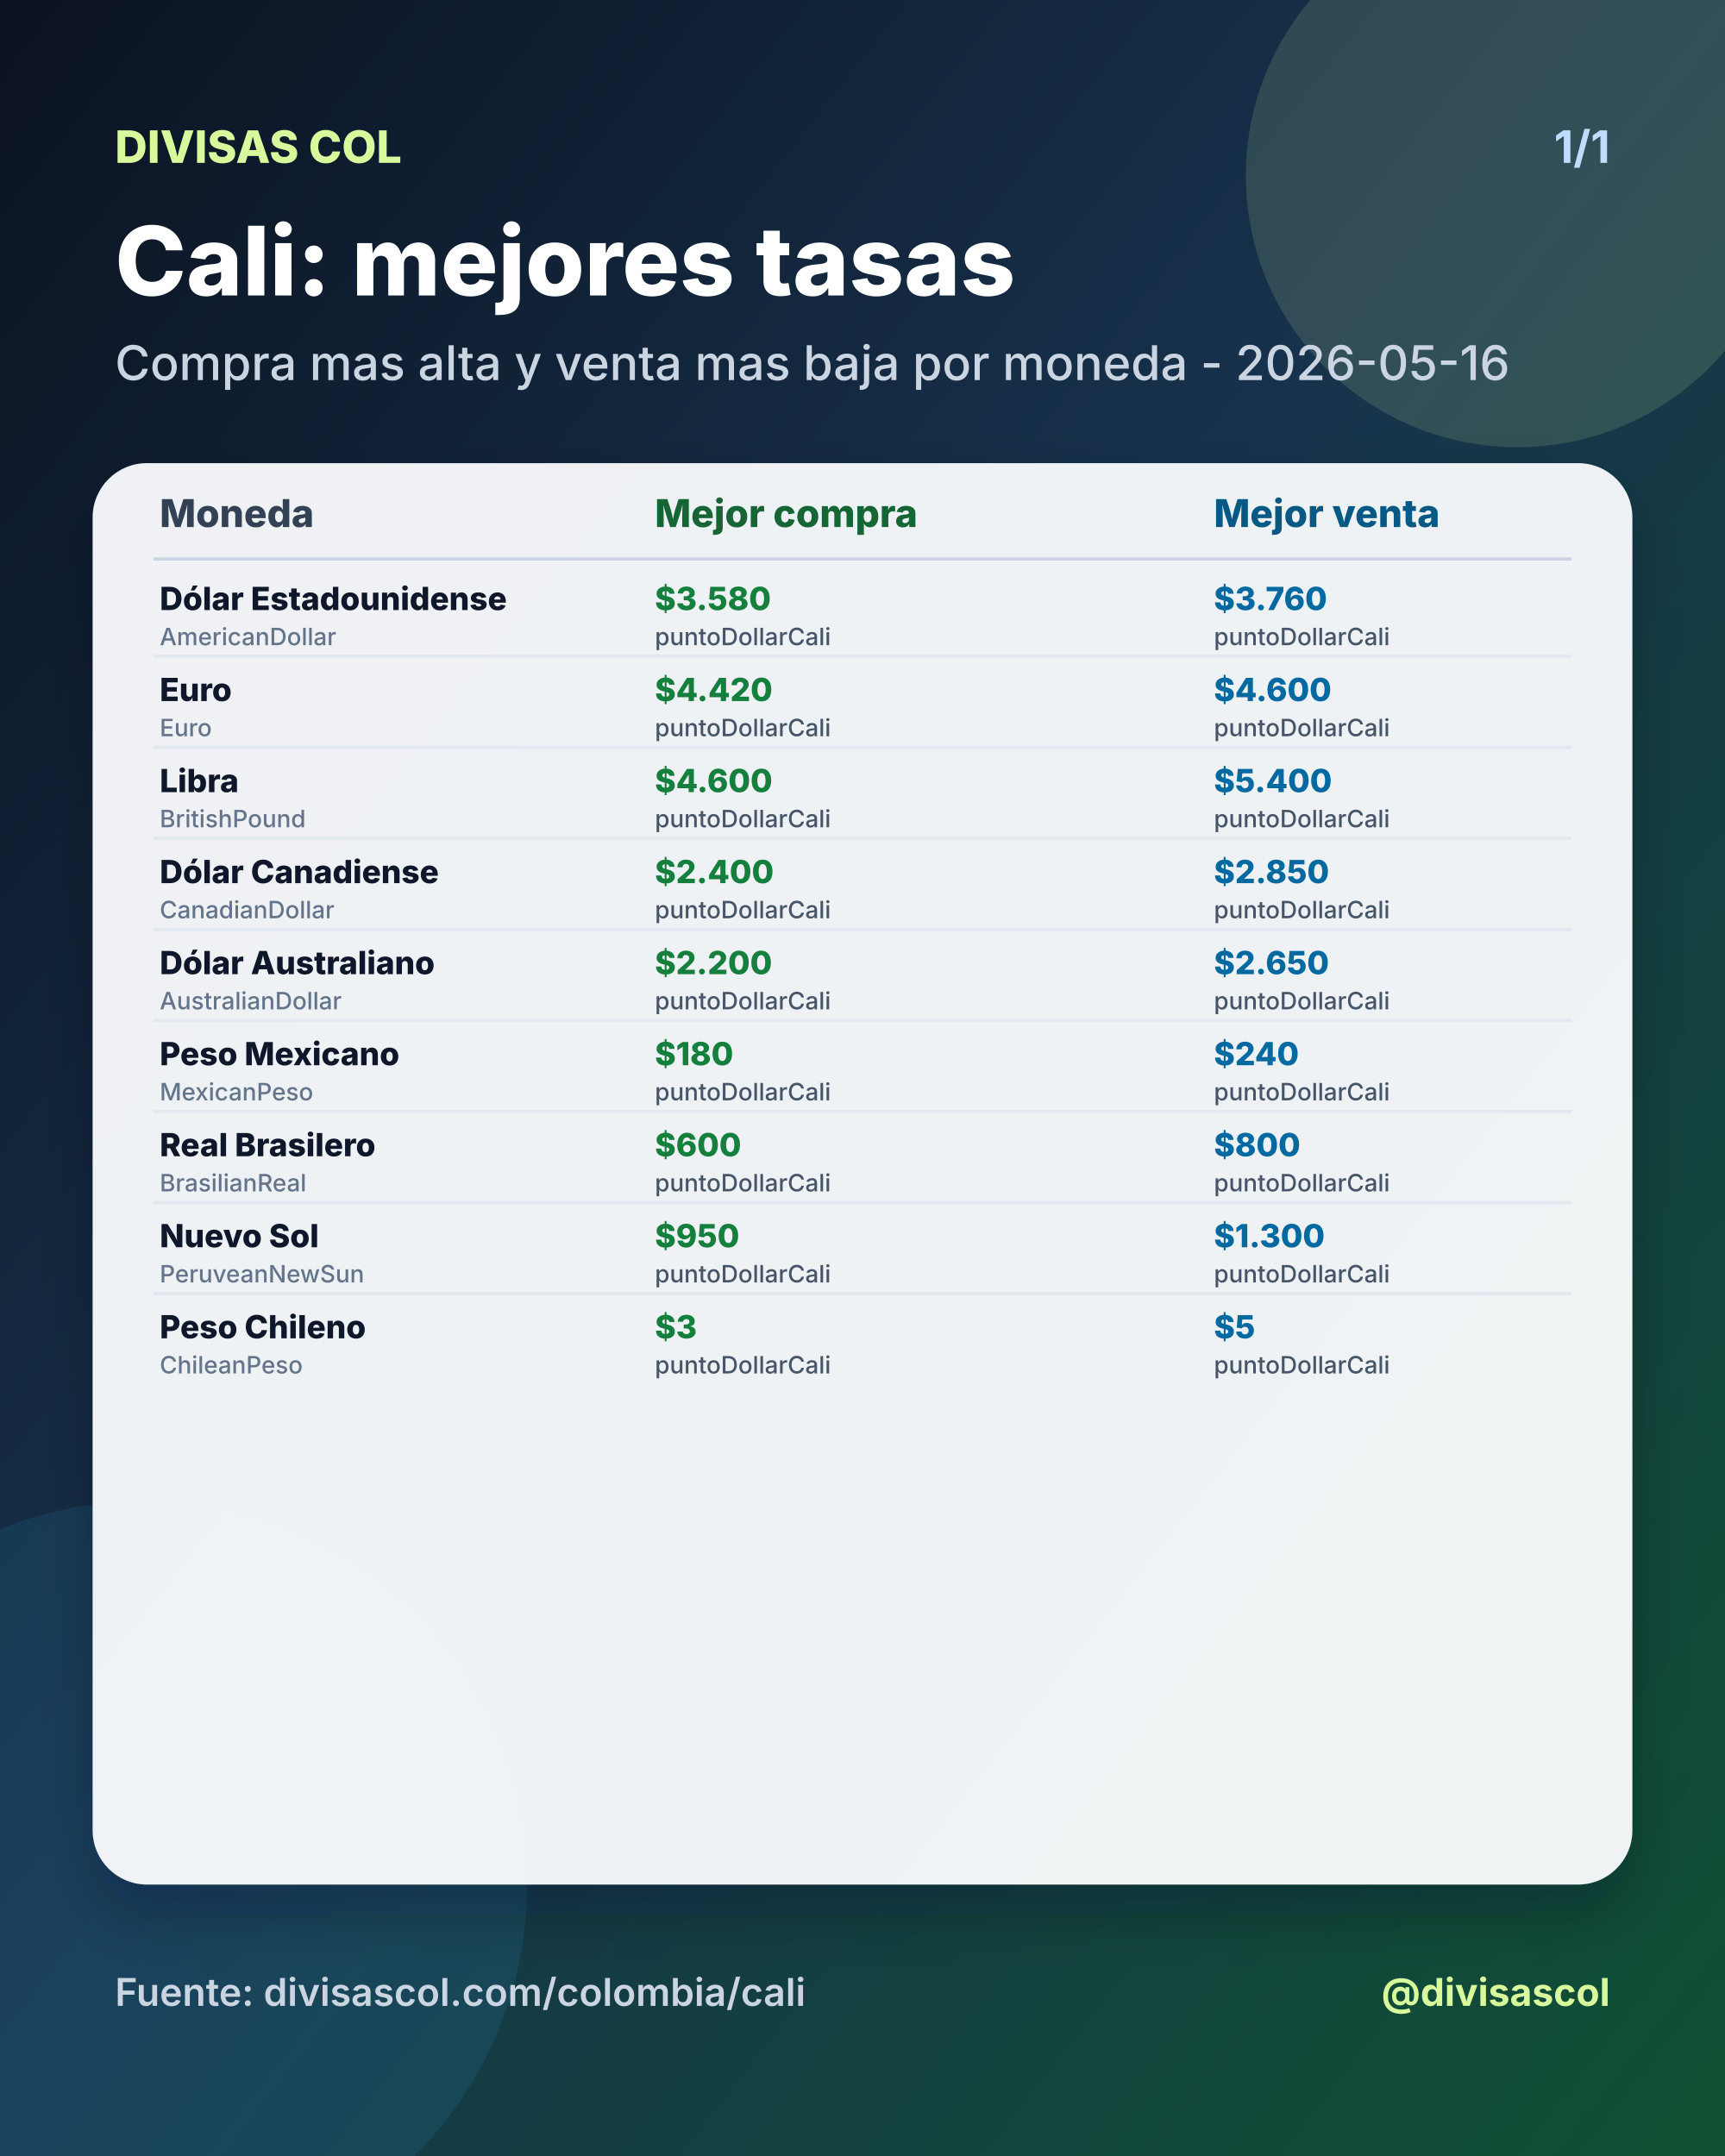
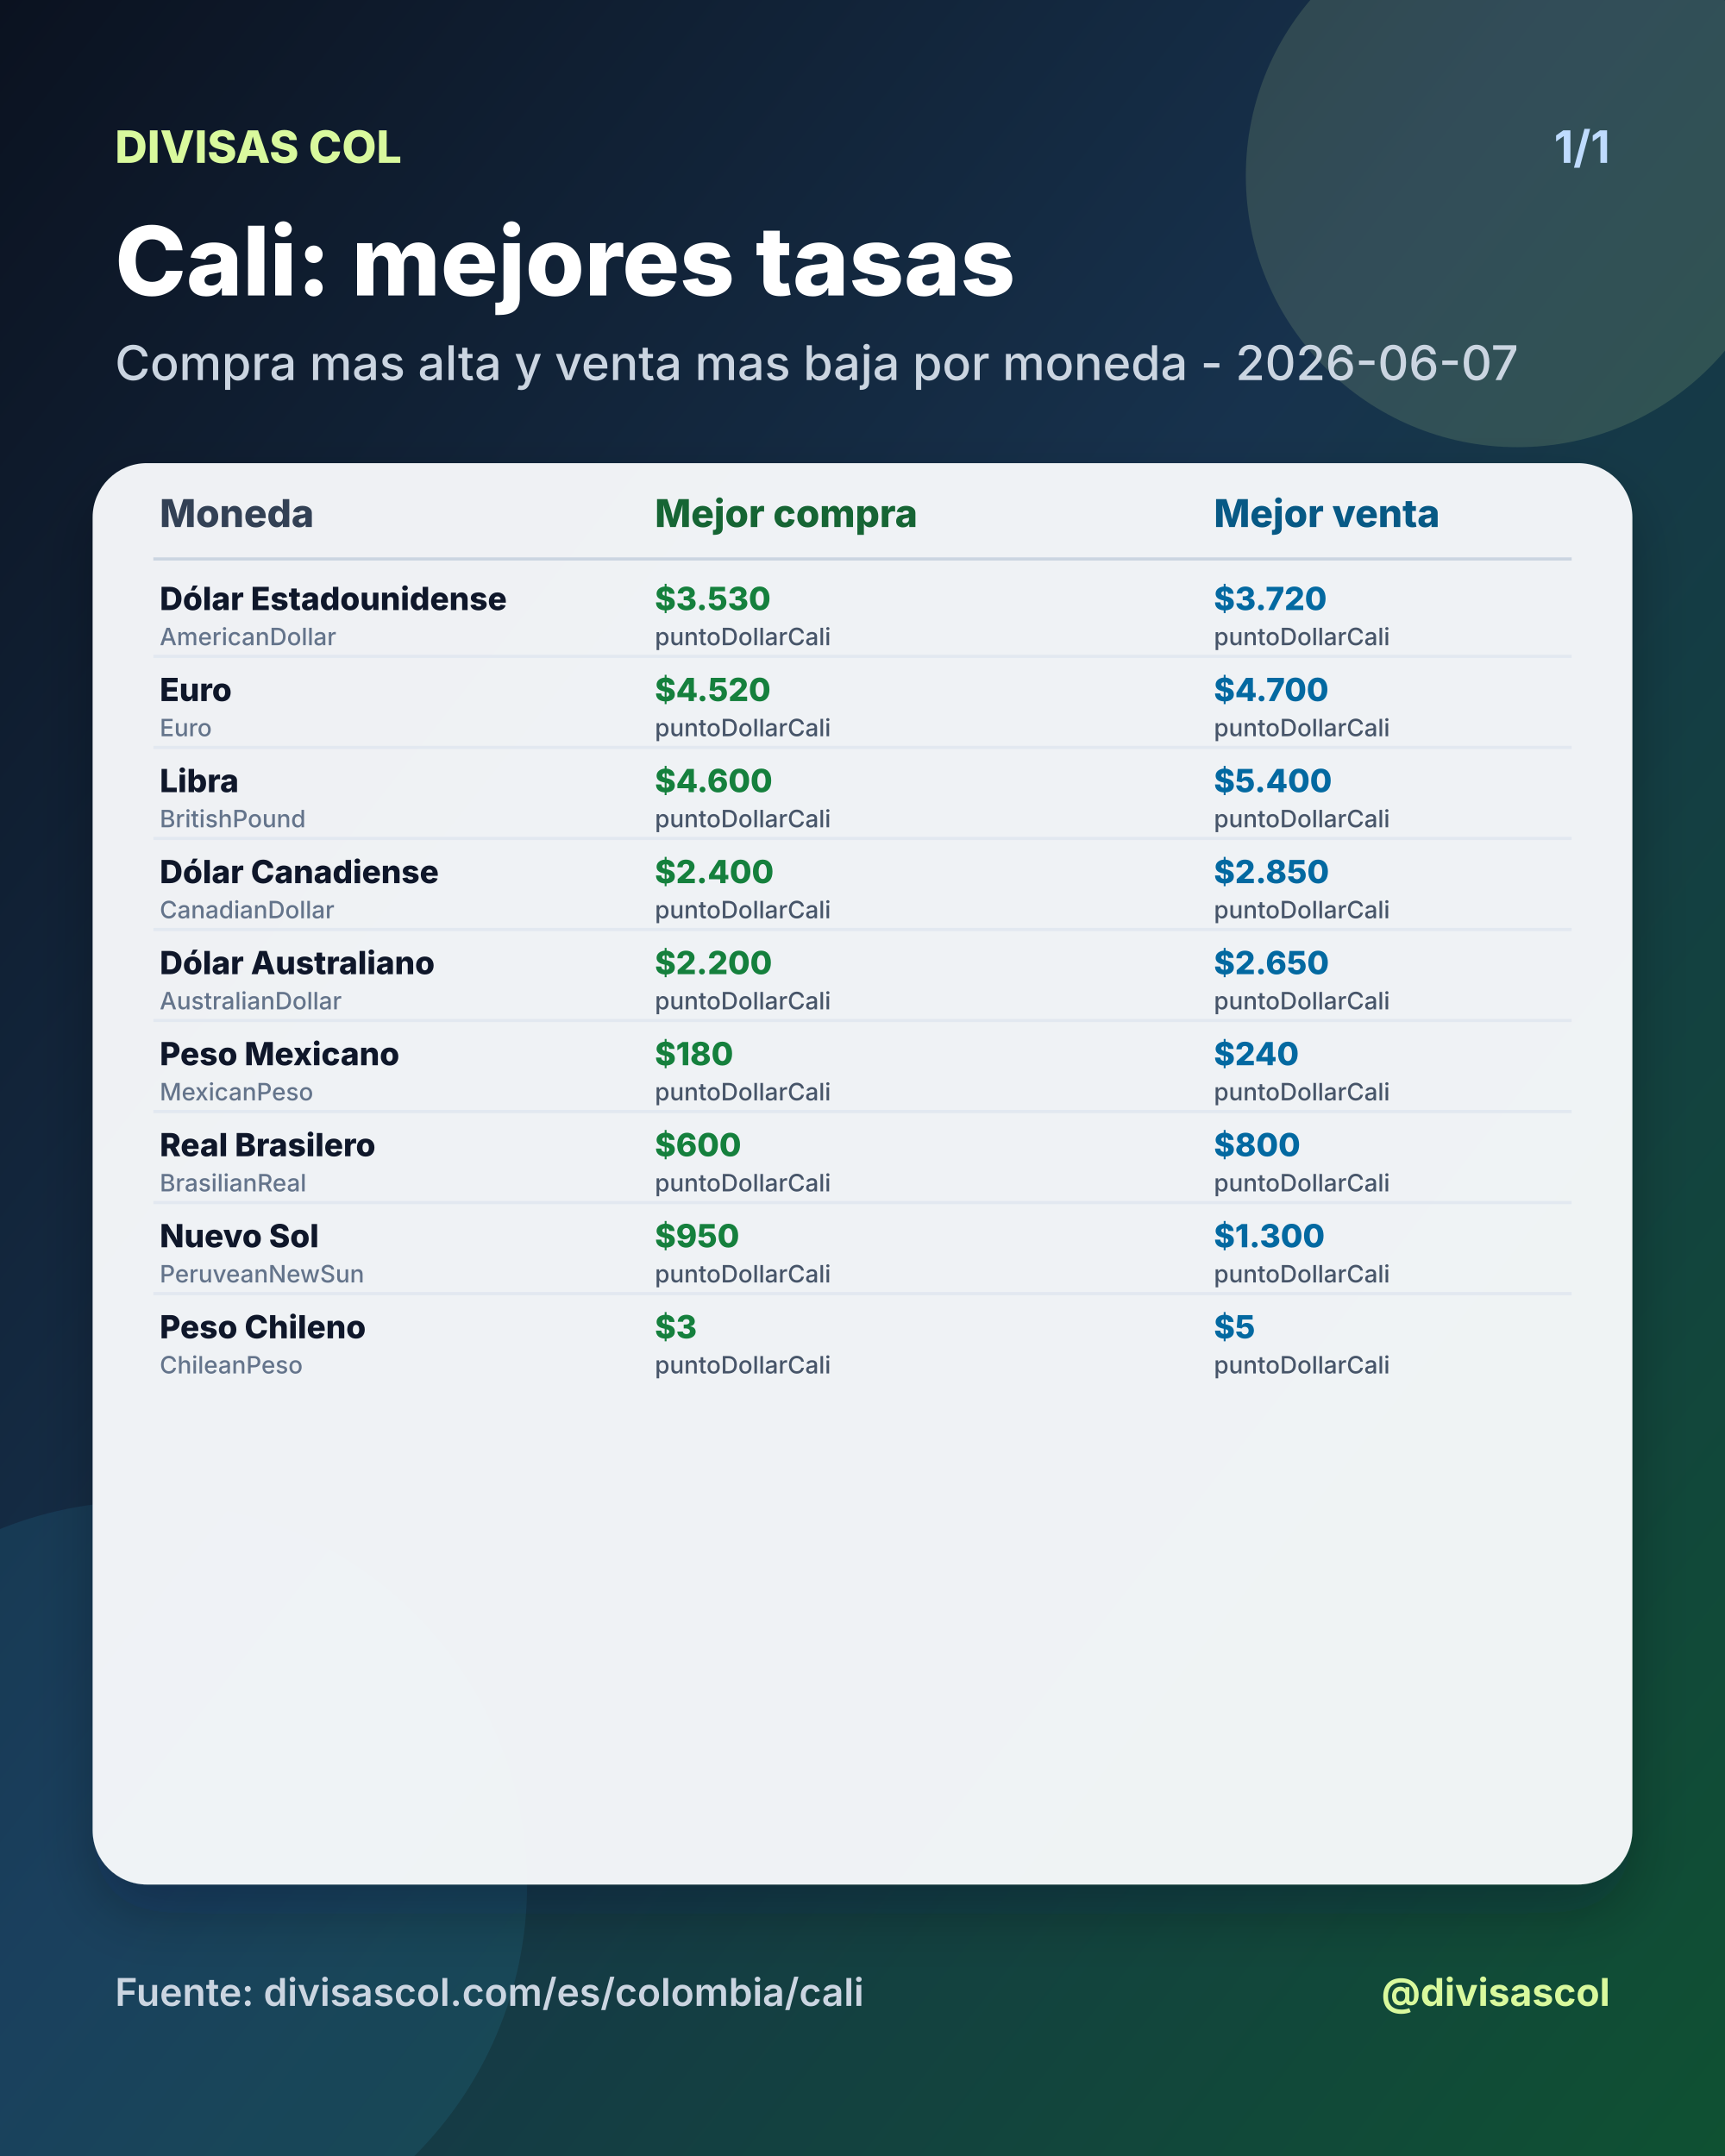
<svg xmlns="http://www.w3.org/2000/svg" width="1080" height="1350" viewBox="0 0 1080 1350">
  <defs>
    <linearGradient id="bg" x1="0" y1="0" x2="1" y2="1">
      <stop offset="0%" stop-color="#0b1220" />
      <stop offset="46%" stop-color="#17324d" />
      <stop offset="100%" stop-color="#0f5132" />
    </linearGradient>
    <filter id="shadow" x="-20%" y="-20%" width="140%" height="140%">
      <feDropShadow dx="0" dy="18" stdDeviation="18" flood-color="#020617" flood-opacity="0.28" />
    </filter>
  </defs>
  <rect width="1080" height="1350" fill="url(#bg)" />
  <circle cx="950" cy="110" r="170" fill="#d9f99d" opacity="0.14" />
  <circle cx="90" cy="1180" r="240" fill="#38bdf8" opacity="0.10" />
  <text x="72" y="102" fill="#d9f99d" font-size="28" font-family="Inter, Arial, sans-serif" font-weight="800" text-anchor="start">DIVISAS COL</text>
  <text x="1008" y="102" fill="#bfdbfe" font-size="28" font-family="Inter, Arial, sans-serif" font-weight="700" text-anchor="end">1/1</text>
  <text x="72" y="185" fill="#ffffff" font-size="60" font-family="Inter, Arial, sans-serif" font-weight="800" text-anchor="start">Cali: mejores tasas</text>
-   <text x="72" y="238" fill="#cbd5e1" font-size="30" font-family="Inter, Arial, sans-serif" font-weight="500" text-anchor="start">Compra mas alta y venta mas baja por moneda - 2026-05-16</text>
+   <text x="72" y="238" fill="#cbd5e1" font-size="30" font-family="Inter, Arial, sans-serif" font-weight="500" text-anchor="start">Compra mas alta y venta mas baja por moneda - 2026-06-07</text>
  <rect x="58" y="290" width="964" height="890" rx="34" fill="#f8fafc" opacity="0.96" filter="url(#shadow)" />
  <text x="100" y="330" fill="#334155" font-size="24" font-family="Inter, Arial, sans-serif" font-weight="800" text-anchor="start">Moneda</text>
  <text x="410" y="330" fill="#166534" font-size="24" font-family="Inter, Arial, sans-serif" font-weight="800" text-anchor="start">Mejor compra</text>
  <text x="760" y="330" fill="#075985" font-size="24" font-family="Inter, Arial, sans-serif" font-weight="800" text-anchor="start">Mejor venta</text>
  <line x1="96" y1="350" x2="984" y2="350" stroke="#cbd5e1" stroke-width="2" />
  <text x="100" y="382" fill="#0f172a" font-size="20" font-family="Inter, Arial, sans-serif" font-weight="800" text-anchor="start">Dólar Estadounidense</text>
  <text x="100" y="404" fill="#64748b" font-size="15" font-family="Inter, Arial, sans-serif" font-weight="500" text-anchor="start">AmericanDollar</text>
-   <text x="410" y="382" fill="#15803d" font-size="20" font-family="Inter, Arial, sans-serif" font-weight="800" text-anchor="start">$3.580</text>
+   <text x="410" y="382" fill="#15803d" font-size="20" font-family="Inter, Arial, sans-serif" font-weight="800" text-anchor="start">$3.530</text>
  <text x="410" y="404" fill="#475569" font-size="15" font-family="Inter, Arial, sans-serif" font-weight="500" text-anchor="start">puntoDollarCali</text>
-   <text x="760" y="382" fill="#0369a1" font-size="20" font-family="Inter, Arial, sans-serif" font-weight="800" text-anchor="start">$3.760</text>
+   <text x="760" y="382" fill="#0369a1" font-size="20" font-family="Inter, Arial, sans-serif" font-weight="800" text-anchor="start">$3.720</text>
  <text x="760" y="404" fill="#475569" font-size="15" font-family="Inter, Arial, sans-serif" font-weight="500" text-anchor="start">puntoDollarCali</text>
  <line x1="96" y1="411" x2="984" y2="411" stroke="#e2e8f0" stroke-width="2" />
  <text x="100" y="439" fill="#0f172a" font-size="20" font-family="Inter, Arial, sans-serif" font-weight="800" text-anchor="start">Euro</text>
  <text x="100" y="461" fill="#64748b" font-size="15" font-family="Inter, Arial, sans-serif" font-weight="500" text-anchor="start">Euro</text>
-   <text x="410" y="439" fill="#15803d" font-size="20" font-family="Inter, Arial, sans-serif" font-weight="800" text-anchor="start">$4.420</text>
+   <text x="410" y="439" fill="#15803d" font-size="20" font-family="Inter, Arial, sans-serif" font-weight="800" text-anchor="start">$4.520</text>
  <text x="410" y="461" fill="#475569" font-size="15" font-family="Inter, Arial, sans-serif" font-weight="500" text-anchor="start">puntoDollarCali</text>
-   <text x="760" y="439" fill="#0369a1" font-size="20" font-family="Inter, Arial, sans-serif" font-weight="800" text-anchor="start">$4.600</text>
+   <text x="760" y="439" fill="#0369a1" font-size="20" font-family="Inter, Arial, sans-serif" font-weight="800" text-anchor="start">$4.700</text>
  <text x="760" y="461" fill="#475569" font-size="15" font-family="Inter, Arial, sans-serif" font-weight="500" text-anchor="start">puntoDollarCali</text>
  <line x1="96" y1="468" x2="984" y2="468" stroke="#e2e8f0" stroke-width="2" />
  <text x="100" y="496" fill="#0f172a" font-size="20" font-family="Inter, Arial, sans-serif" font-weight="800" text-anchor="start">Libra</text>
  <text x="100" y="518" fill="#64748b" font-size="15" font-family="Inter, Arial, sans-serif" font-weight="500" text-anchor="start">BritishPound</text>
  <text x="410" y="496" fill="#15803d" font-size="20" font-family="Inter, Arial, sans-serif" font-weight="800" text-anchor="start">$4.600</text>
  <text x="410" y="518" fill="#475569" font-size="15" font-family="Inter, Arial, sans-serif" font-weight="500" text-anchor="start">puntoDollarCali</text>
  <text x="760" y="496" fill="#0369a1" font-size="20" font-family="Inter, Arial, sans-serif" font-weight="800" text-anchor="start">$5.400</text>
  <text x="760" y="518" fill="#475569" font-size="15" font-family="Inter, Arial, sans-serif" font-weight="500" text-anchor="start">puntoDollarCali</text>
  <line x1="96" y1="525" x2="984" y2="525" stroke="#e2e8f0" stroke-width="2" />
  <text x="100" y="553" fill="#0f172a" font-size="20" font-family="Inter, Arial, sans-serif" font-weight="800" text-anchor="start">Dólar Canadiense</text>
  <text x="100" y="575" fill="#64748b" font-size="15" font-family="Inter, Arial, sans-serif" font-weight="500" text-anchor="start">CanadianDollar</text>
  <text x="410" y="553" fill="#15803d" font-size="20" font-family="Inter, Arial, sans-serif" font-weight="800" text-anchor="start">$2.400</text>
  <text x="410" y="575" fill="#475569" font-size="15" font-family="Inter, Arial, sans-serif" font-weight="500" text-anchor="start">puntoDollarCali</text>
  <text x="760" y="553" fill="#0369a1" font-size="20" font-family="Inter, Arial, sans-serif" font-weight="800" text-anchor="start">$2.850</text>
  <text x="760" y="575" fill="#475569" font-size="15" font-family="Inter, Arial, sans-serif" font-weight="500" text-anchor="start">puntoDollarCali</text>
  <line x1="96" y1="582" x2="984" y2="582" stroke="#e2e8f0" stroke-width="2" />
  <text x="100" y="610" fill="#0f172a" font-size="20" font-family="Inter, Arial, sans-serif" font-weight="800" text-anchor="start">Dólar Australiano</text>
  <text x="100" y="632" fill="#64748b" font-size="15" font-family="Inter, Arial, sans-serif" font-weight="500" text-anchor="start">AustralianDollar</text>
  <text x="410" y="610" fill="#15803d" font-size="20" font-family="Inter, Arial, sans-serif" font-weight="800" text-anchor="start">$2.200</text>
  <text x="410" y="632" fill="#475569" font-size="15" font-family="Inter, Arial, sans-serif" font-weight="500" text-anchor="start">puntoDollarCali</text>
  <text x="760" y="610" fill="#0369a1" font-size="20" font-family="Inter, Arial, sans-serif" font-weight="800" text-anchor="start">$2.650</text>
  <text x="760" y="632" fill="#475569" font-size="15" font-family="Inter, Arial, sans-serif" font-weight="500" text-anchor="start">puntoDollarCali</text>
  <line x1="96" y1="639" x2="984" y2="639" stroke="#e2e8f0" stroke-width="2" />
  <text x="100" y="667" fill="#0f172a" font-size="20" font-family="Inter, Arial, sans-serif" font-weight="800" text-anchor="start">Peso Mexicano</text>
  <text x="100" y="689" fill="#64748b" font-size="15" font-family="Inter, Arial, sans-serif" font-weight="500" text-anchor="start">MexicanPeso</text>
  <text x="410" y="667" fill="#15803d" font-size="20" font-family="Inter, Arial, sans-serif" font-weight="800" text-anchor="start">$180</text>
  <text x="410" y="689" fill="#475569" font-size="15" font-family="Inter, Arial, sans-serif" font-weight="500" text-anchor="start">puntoDollarCali</text>
  <text x="760" y="667" fill="#0369a1" font-size="20" font-family="Inter, Arial, sans-serif" font-weight="800" text-anchor="start">$240</text>
  <text x="760" y="689" fill="#475569" font-size="15" font-family="Inter, Arial, sans-serif" font-weight="500" text-anchor="start">puntoDollarCali</text>
  <line x1="96" y1="696" x2="984" y2="696" stroke="#e2e8f0" stroke-width="2" />
  <text x="100" y="724" fill="#0f172a" font-size="20" font-family="Inter, Arial, sans-serif" font-weight="800" text-anchor="start">Real Brasilero</text>
  <text x="100" y="746" fill="#64748b" font-size="15" font-family="Inter, Arial, sans-serif" font-weight="500" text-anchor="start">BrasilianReal</text>
  <text x="410" y="724" fill="#15803d" font-size="20" font-family="Inter, Arial, sans-serif" font-weight="800" text-anchor="start">$600</text>
  <text x="410" y="746" fill="#475569" font-size="15" font-family="Inter, Arial, sans-serif" font-weight="500" text-anchor="start">puntoDollarCali</text>
  <text x="760" y="724" fill="#0369a1" font-size="20" font-family="Inter, Arial, sans-serif" font-weight="800" text-anchor="start">$800</text>
  <text x="760" y="746" fill="#475569" font-size="15" font-family="Inter, Arial, sans-serif" font-weight="500" text-anchor="start">puntoDollarCali</text>
  <line x1="96" y1="753" x2="984" y2="753" stroke="#e2e8f0" stroke-width="2" />
  <text x="100" y="781" fill="#0f172a" font-size="20" font-family="Inter, Arial, sans-serif" font-weight="800" text-anchor="start">Nuevo Sol</text>
  <text x="100" y="803" fill="#64748b" font-size="15" font-family="Inter, Arial, sans-serif" font-weight="500" text-anchor="start">PeruveanNewSun</text>
  <text x="410" y="781" fill="#15803d" font-size="20" font-family="Inter, Arial, sans-serif" font-weight="800" text-anchor="start">$950</text>
  <text x="410" y="803" fill="#475569" font-size="15" font-family="Inter, Arial, sans-serif" font-weight="500" text-anchor="start">puntoDollarCali</text>
  <text x="760" y="781" fill="#0369a1" font-size="20" font-family="Inter, Arial, sans-serif" font-weight="800" text-anchor="start">$1.300</text>
  <text x="760" y="803" fill="#475569" font-size="15" font-family="Inter, Arial, sans-serif" font-weight="500" text-anchor="start">puntoDollarCali</text>
  <line x1="96" y1="810" x2="984" y2="810" stroke="#e2e8f0" stroke-width="2" />
  <text x="100" y="838" fill="#0f172a" font-size="20" font-family="Inter, Arial, sans-serif" font-weight="800" text-anchor="start">Peso Chileno</text>
  <text x="100" y="860" fill="#64748b" font-size="15" font-family="Inter, Arial, sans-serif" font-weight="500" text-anchor="start">ChileanPeso</text>
  <text x="410" y="838" fill="#15803d" font-size="20" font-family="Inter, Arial, sans-serif" font-weight="800" text-anchor="start">$3</text>
  <text x="410" y="860" fill="#475569" font-size="15" font-family="Inter, Arial, sans-serif" font-weight="500" text-anchor="start">puntoDollarCali</text>
  <text x="760" y="838" fill="#0369a1" font-size="20" font-family="Inter, Arial, sans-serif" font-weight="800" text-anchor="start">$5</text>
  <text x="760" y="860" fill="#475569" font-size="15" font-family="Inter, Arial, sans-serif" font-weight="500" text-anchor="start">puntoDollarCali</text>
-   <text x="72" y="1256" fill="#cbd5e1" font-size="24" font-family="Inter, Arial, sans-serif" font-weight="600" text-anchor="start">Fuente: divisascol.com/colombia/cali</text>
+   <text x="72" y="1256" fill="#cbd5e1" font-size="24" font-family="Inter, Arial, sans-serif" font-weight="600" text-anchor="start">Fuente: divisascol.com/es/colombia/cali</text>
  <text x="1008" y="1256" fill="#d9f99d" font-size="24" font-family="Inter, Arial, sans-serif" font-weight="700" text-anchor="end">@divisascol</text>
</svg>
